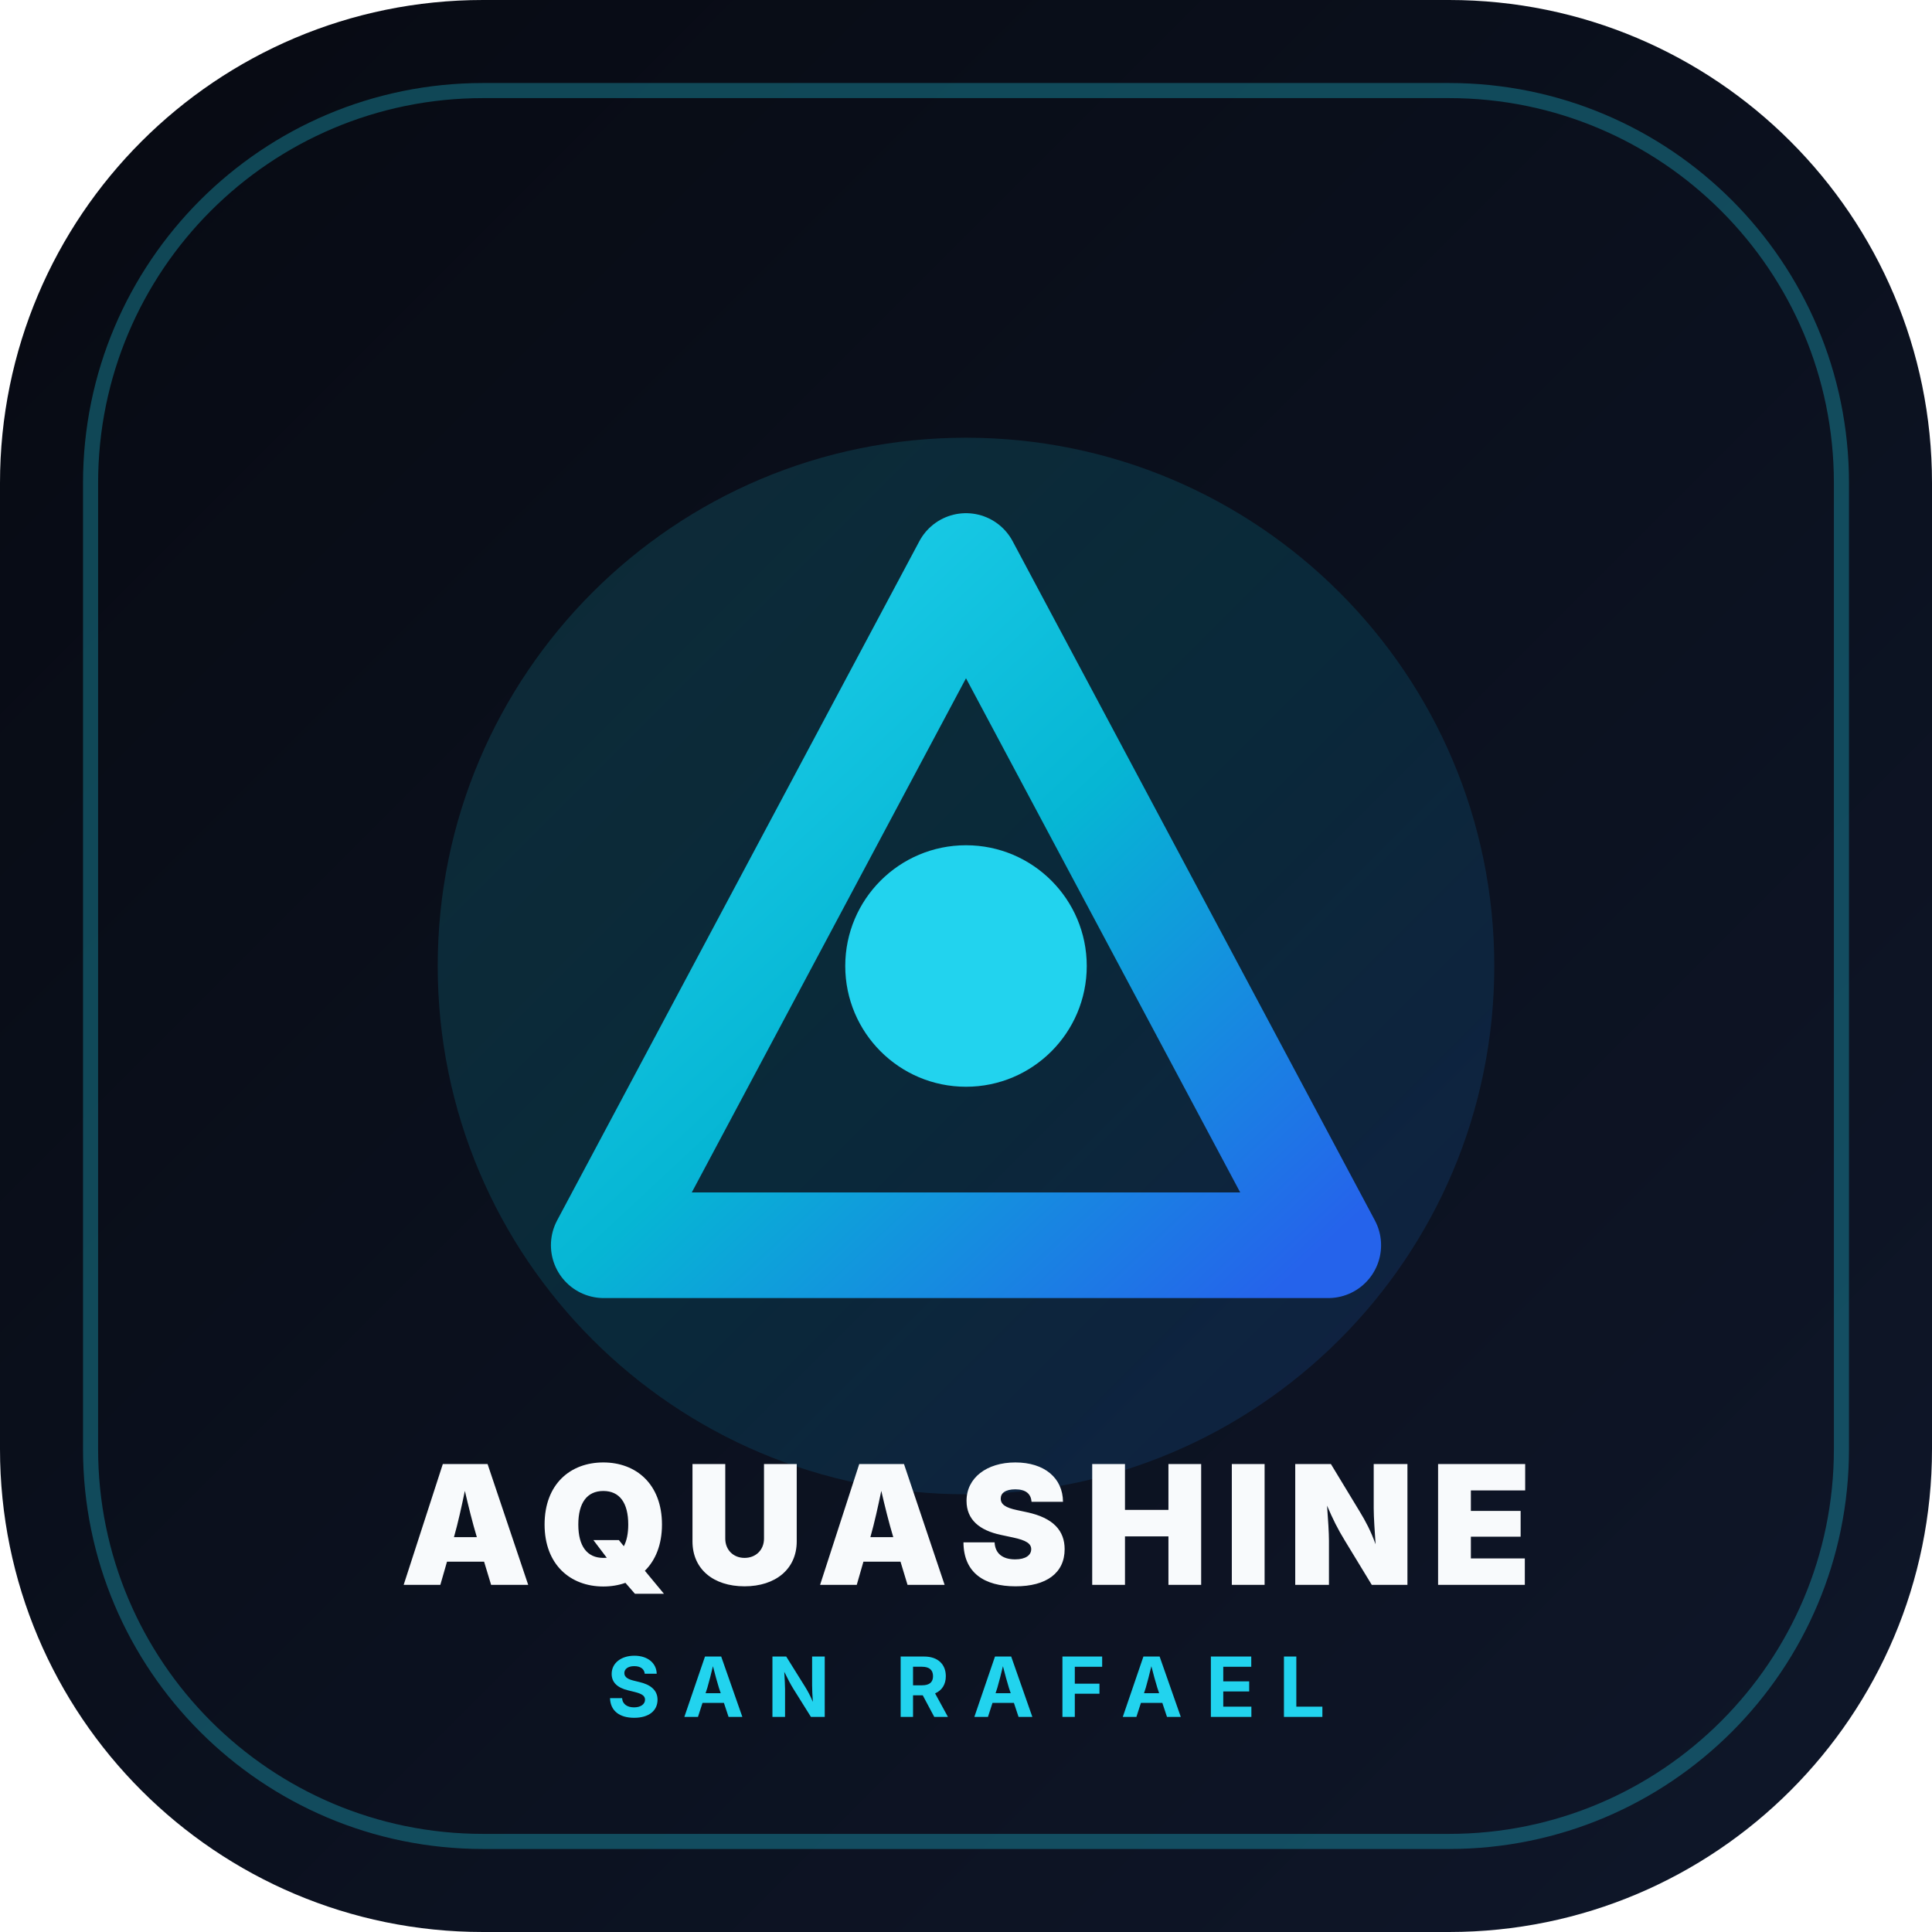
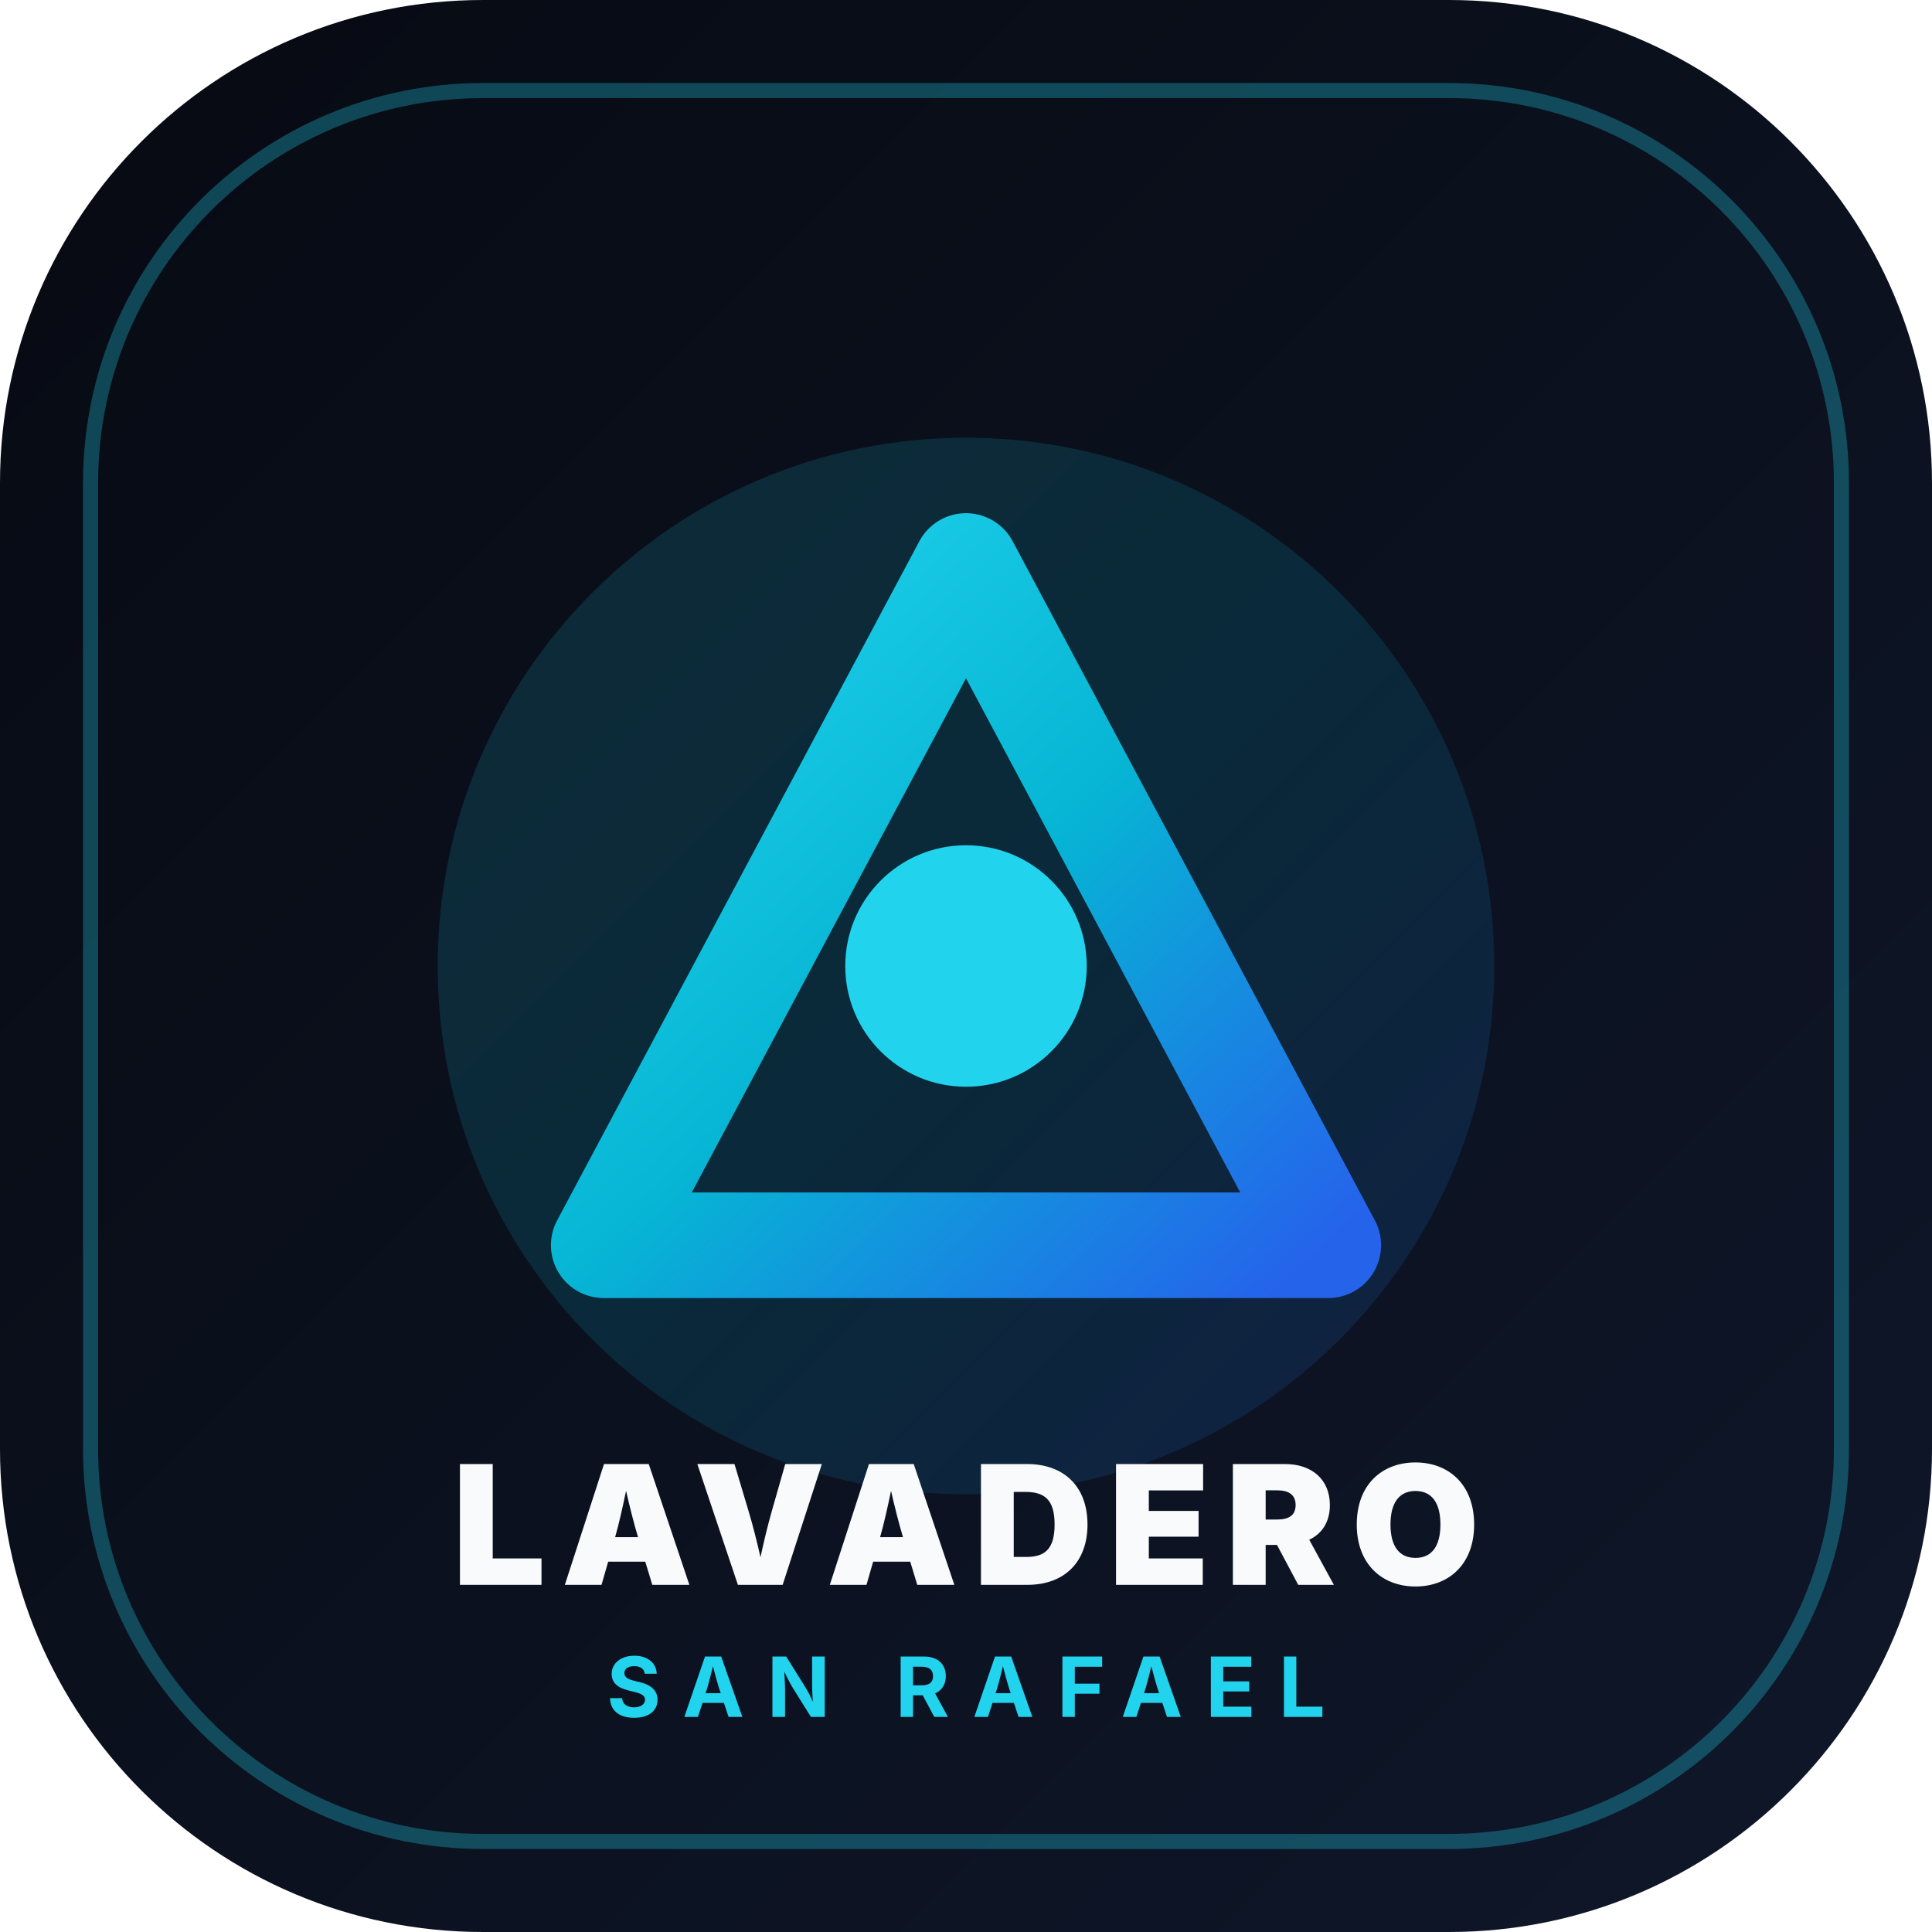
<svg xmlns="http://www.w3.org/2000/svg" viewBox="0 0 512 512" width="512" height="512">
  <defs>
    <linearGradient id="bgGrad" x1="0%" y1="0%" x2="100%" y2="100%">
      <stop offset="0%" stop-color="#070a12" />
      <stop offset="100%" stop-color="#0f172a" />
    </linearGradient>
    <linearGradient id="cyanGrad" x1="0%" y1="0%" x2="100%" y2="100%">
      <stop offset="0%" stop-color="#22d3ee" />
      <stop offset="50%" stop-color="#06b6d4" />
      <stop offset="100%" stop-color="#2563eb" />
    </linearGradient>
  </defs>
  <rect width="512" height="512" rx="128" fill="url(#bgGrad)" />
  <rect x="24" y="24" width="464" height="464" rx="104" fill="none" stroke="#22d3ee" stroke-width="4" stroke-opacity="0.3" />
  <circle cx="256" cy="256" r="140" fill="url(#cyanGrad)" opacity="0.15" />
  <path d="M160 330 L256 150 L352 330 Z" fill="none" stroke="url(#cyanGrad)" stroke-width="28" stroke-linejoin="round" stroke-linecap="round" />
  <circle cx="256" cy="256" r="32" fill="#22d3ee" />
  <text x="256" y="420" font-family="system-ui, -apple-system, sans-serif" font-size="44" font-weight="900" fill="#f8fafc" text-anchor="middle" letter-spacing="4">
-     AQUASHINE
+     LAVADERO
  </text>
  <text x="256" y="455" font-family="system-ui, -apple-system, sans-serif" font-size="22" font-weight="700" fill="#22d3ee" text-anchor="middle" letter-spacing="6">
    SAN RAFAEL
  </text>
</svg>
